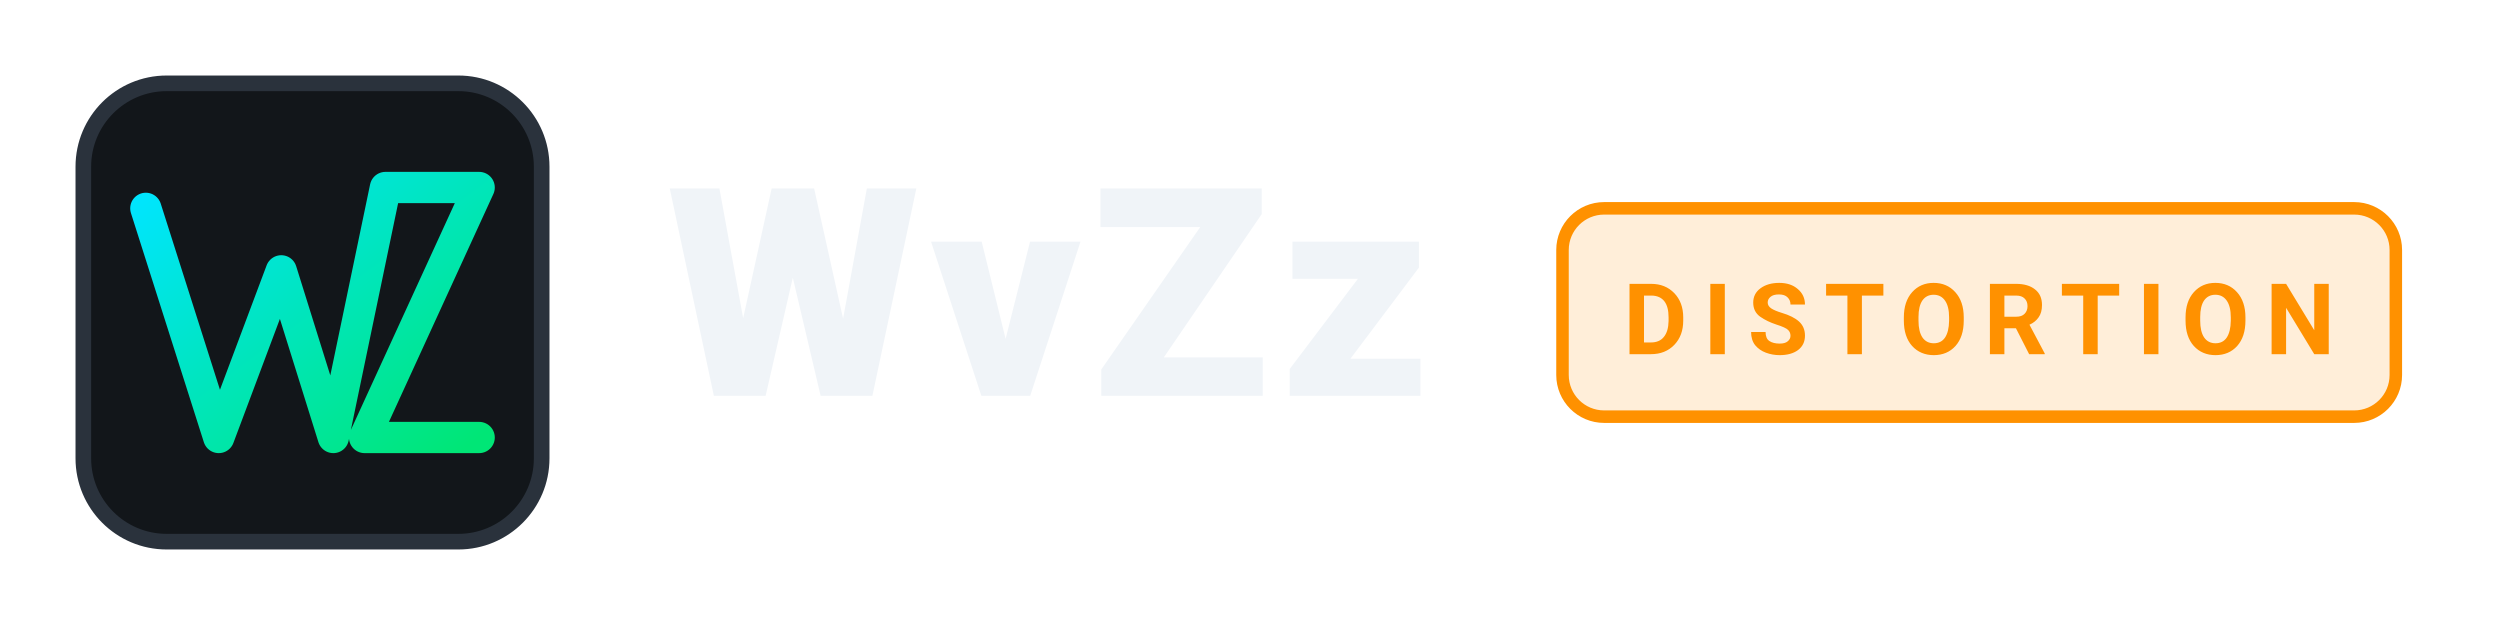
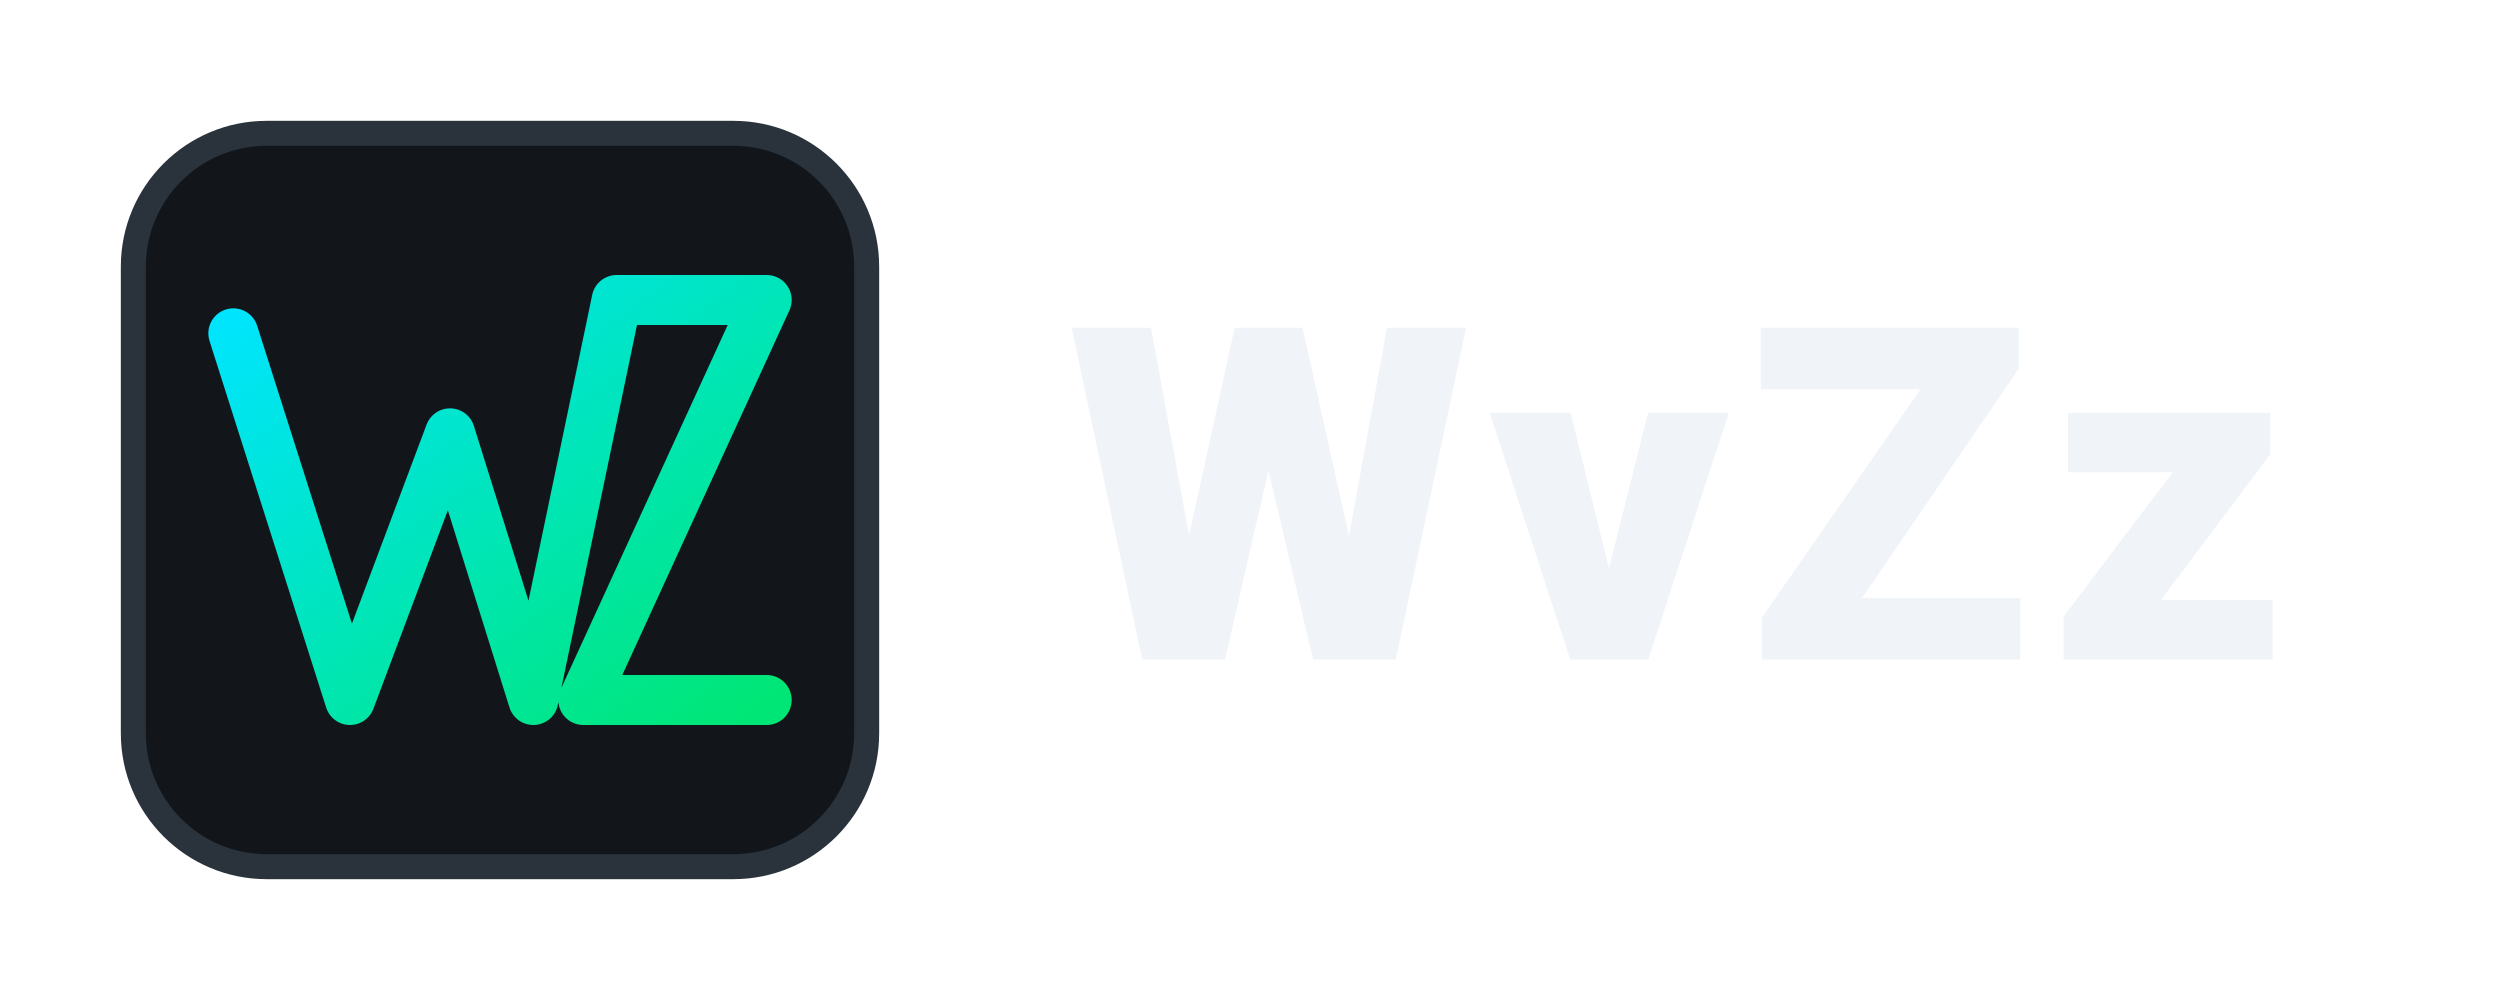
- <svg xmlns="http://www.w3.org/2000/svg" viewBox="0 0 240 60" width="240" height="60">
+ <svg xmlns="http://www.w3.org/2000/svg" viewBox="0 0 150 60" width="150" height="60">
  <defs>
    <linearGradient id="emblemGrad" x1="0%" y1="0%" x2="100%" y2="100%">
      <stop offset="0%" stop-color="#00e5ff" />
      <stop offset="100%" stop-color="#00e676" />
    </linearGradient>
  </defs>
  <rect x="8" y="8" width="44" height="44" rx="8" fill="#12161a" stroke="#2a323c" stroke-width="1.5" />
  <path d="M 14 20 L 21 42 L 27 26 L 32 42 L 37 18 L 46 18 L 35 42 L 46 42" fill="none" stroke="url(#emblemGrad)" stroke-width="3" stroke-linecap="round" stroke-linejoin="round" />
-   <text x="64" y="38" font-family="-apple-system, BlinkMacSystemFont, 'Segoe UI', Roboto, Helvetica, Arial, sans-serif" font-size="28" font-weight="800" fill="#f0f4f8" letter-spacing="1">WvZz</text>
-   <g transform="translate(150, 20)">
-     <rect x="0" y="0" width="80" height="20" rx="4" fill="rgba(255, 145, 0, 0.15)" stroke="#ff9100" stroke-width="1.2" />
-     <text x="40" y="14" font-family="-apple-system, BlinkMacSystemFont, 'Segoe UI', Roboto, Helvetica, Arial, sans-serif" font-size="9.5" font-weight="700" fill="#ff9100" text-anchor="middle" letter-spacing="1.5">DISTORTION</text>
-   </g>
+   <text x="64" y="30" dominant-baseline="central" font-family="-apple-system, BlinkMacSystemFont, 'Segoe UI', Roboto, Helvetica, Arial, sans-serif" font-size="28" font-weight="800" fill="#f0f4f8" letter-spacing="1">WvZz</text>
</svg>
